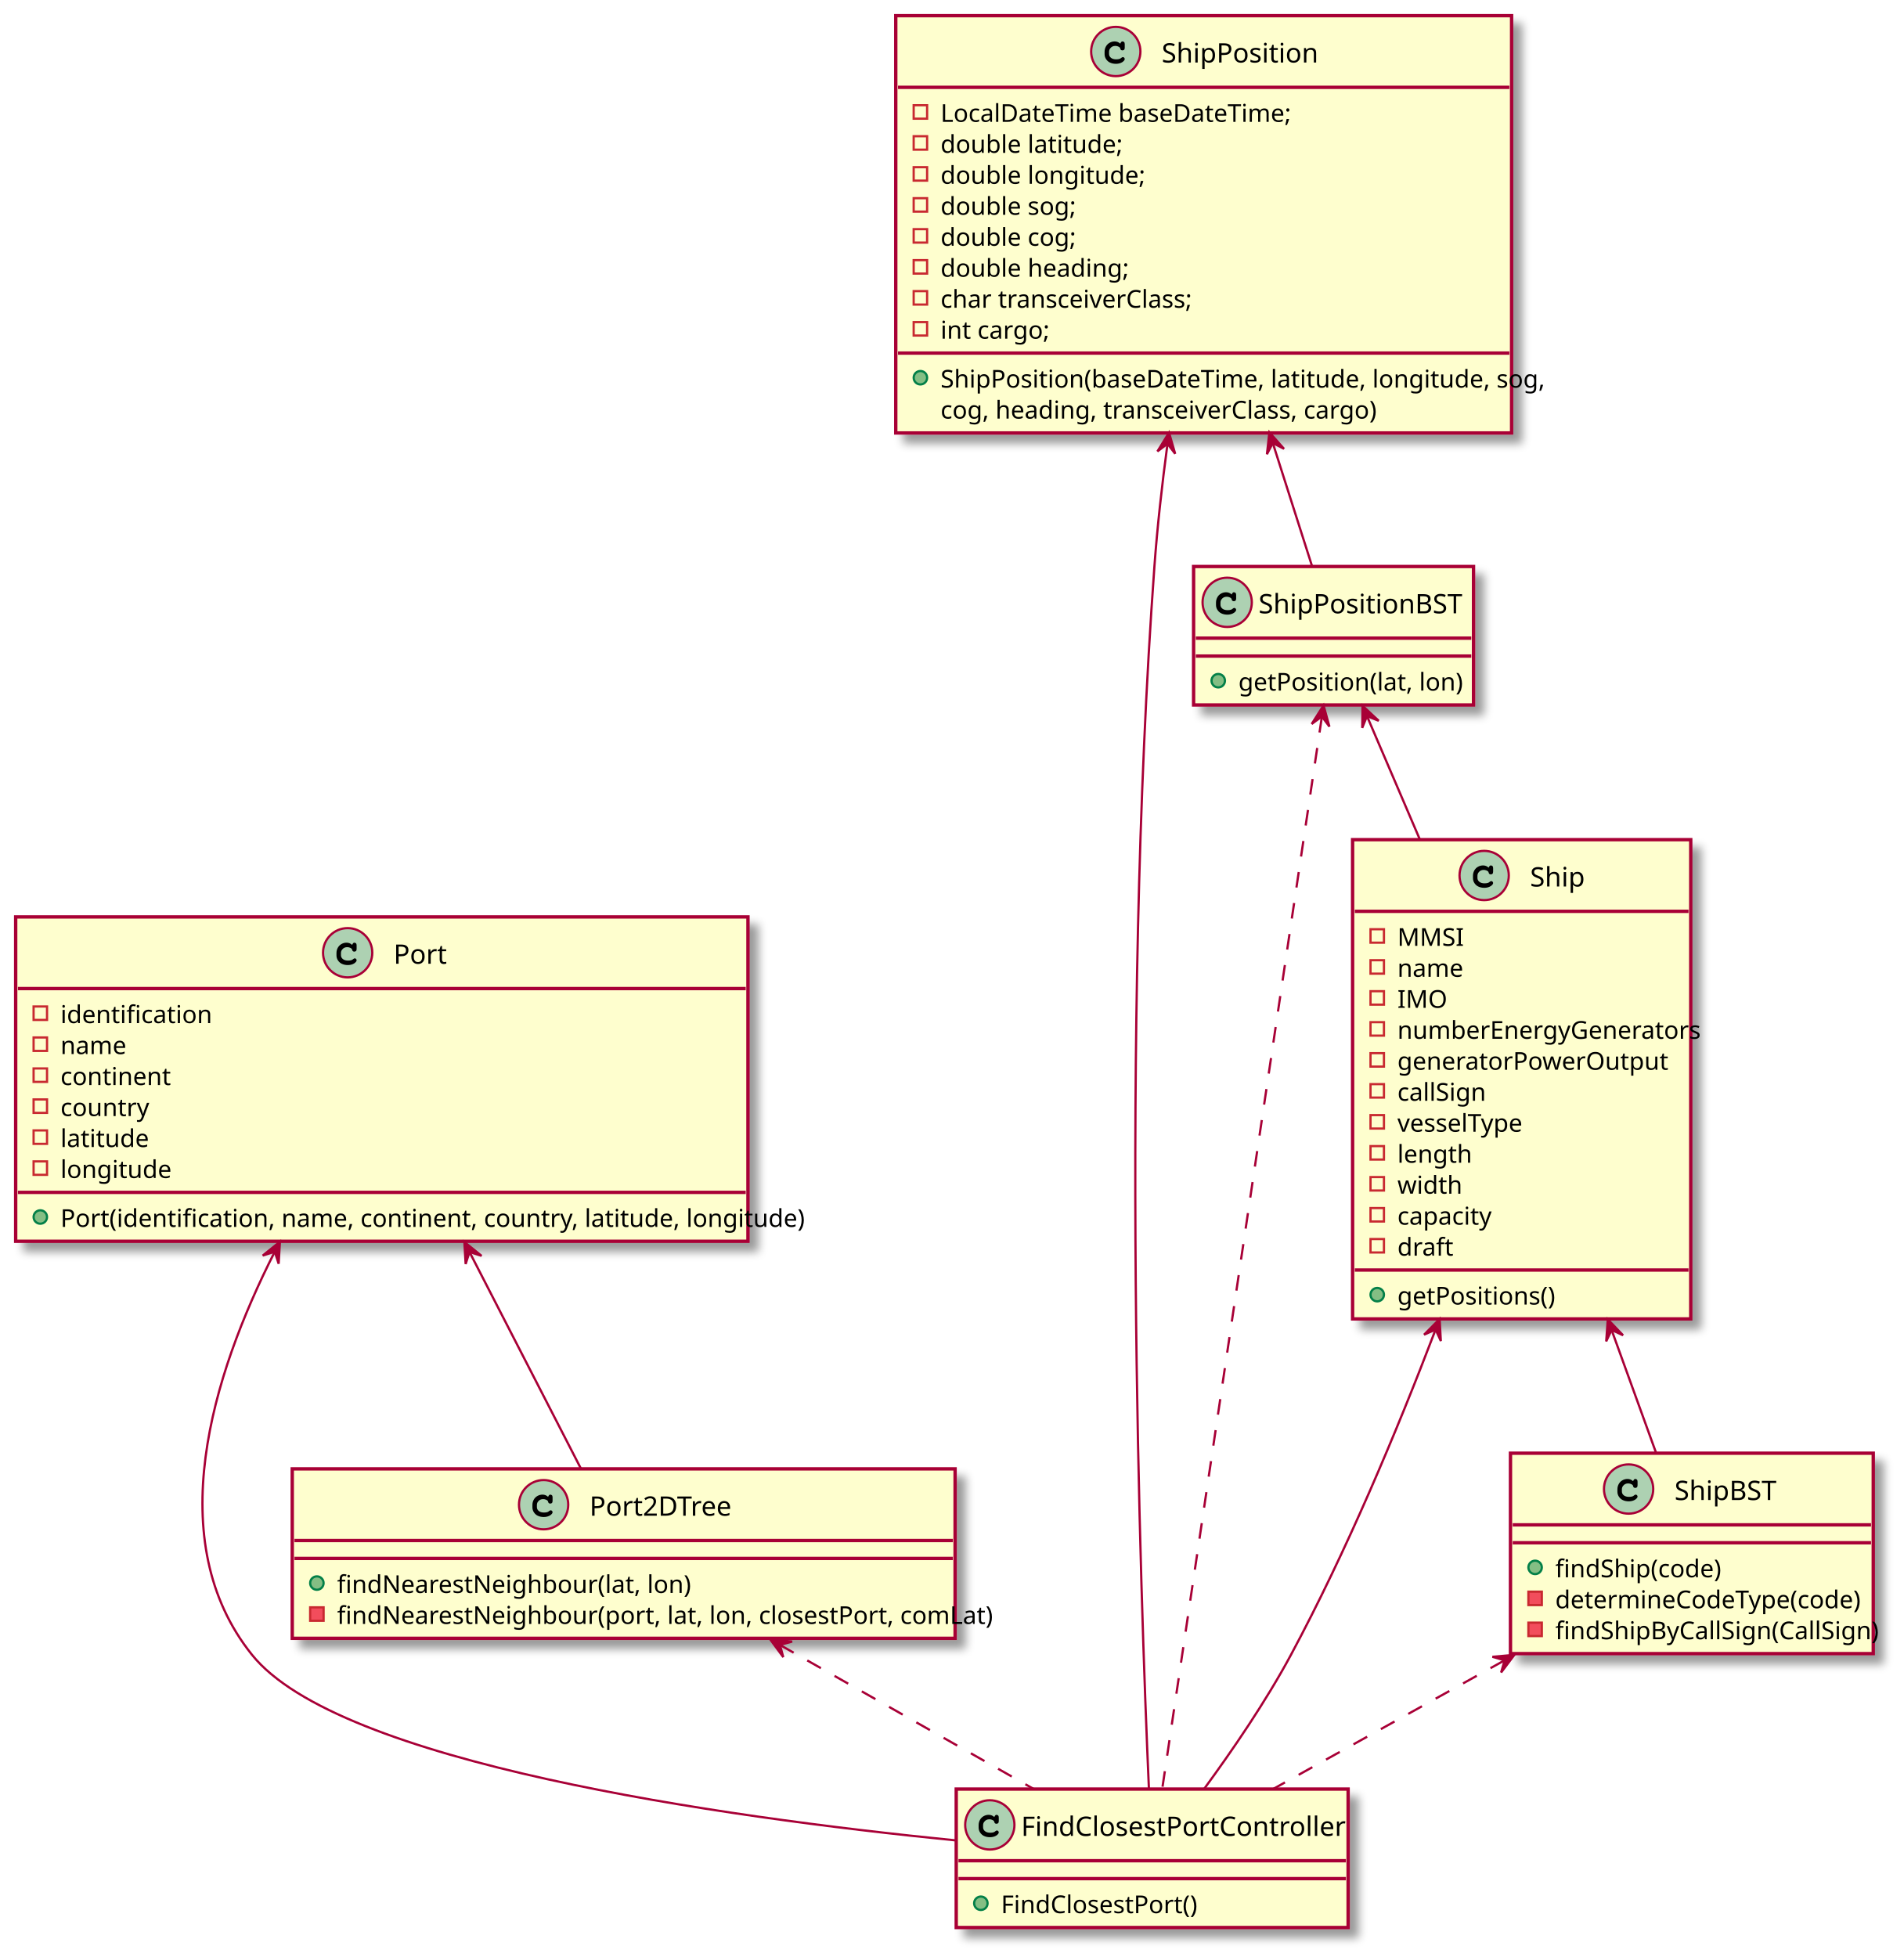
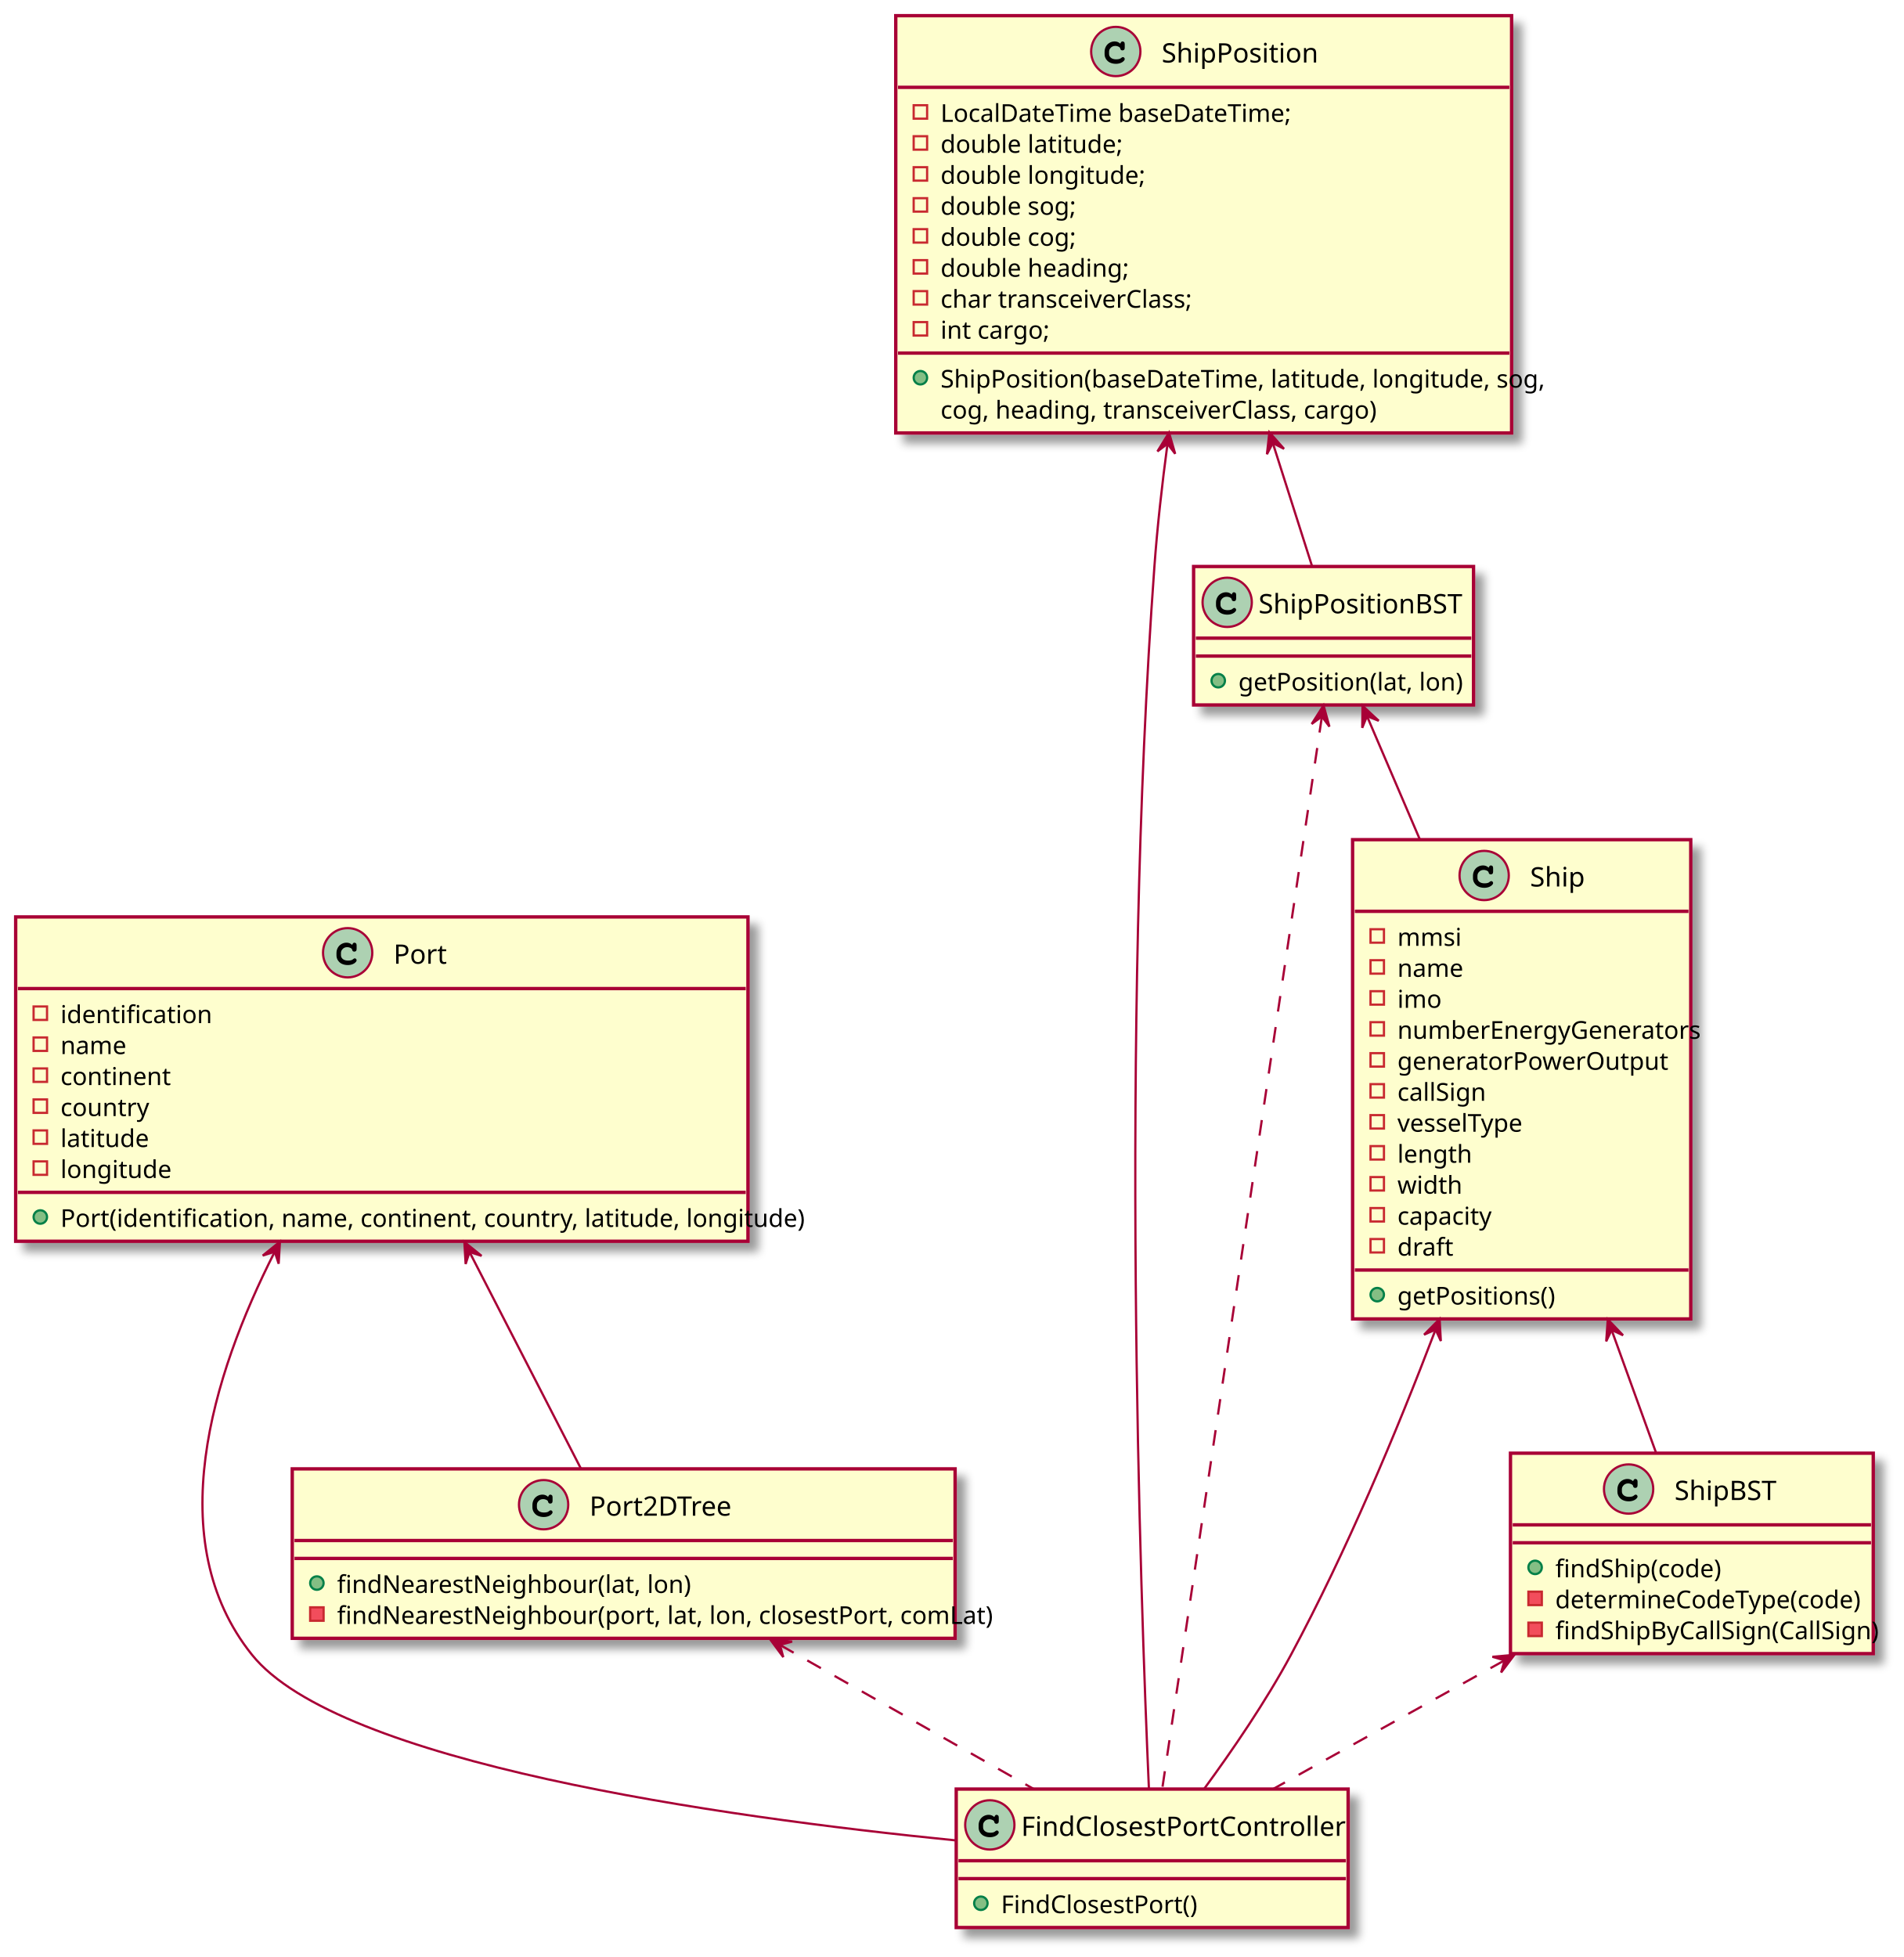
<svg xmlns="http://www.w3.org/2000/svg" contentScriptType="application/ecmascript" contentStyleType="text/css" height="874px" preserveAspectRatio="none" style="width:850px;height:874px;" version="1.1" viewBox="0 0 850 874" width="850px" zoomAndPan="magnify">
  <defs>
    <filter height="300%" id="fc6yc2za3j6zt" width="300%" x="-1" y="-1">
      <feGaussianBlur result="blurOut" stdDeviation="2.0" />
      <feColorMatrix in="blurOut" result="blurOut2" type="matrix" values="0 0 0 0 0 0 0 0 0 0 0 0 0 0 0 0 0 0 .4 0" />
      <feOffset dx="4.0" dy="4.0" in="blurOut2" result="blurOut3" />
      <feBlend in="SourceGraphic" in2="blurOut3" mode="normal" />
    </filter>
  </defs>
  <g>
    <rect codeLine="7" fill="#FEFECE" filter="url(#fc6yc2za3j6zt)" height="61.836" id="FindClosestPortController" style="stroke:#A80036;stroke-width:1.5;" width="175" x="427" y="799" />
    <ellipse cx="442" cy="815" fill="#ADD1B2" rx="11" ry="11" style="stroke:#A80036;stroke-width:1.0;" />
    <path d="M444,811.5 Q444.203,811 444.438,810.75 Q444.672,810.5 444.938,810.5 Q445.406,810.5 445.703,810.781 Q446,811.062 446,811.719 L446,813.281 Q446,813.938 445.719,814.219 Q445.438,814.5 445,814.5 Q444.609,814.5 444.359,814.328 Q444.109,814.156 444,813.703 Q443.953,813.391 443.781,813.219 Q443.469,812.891 442.906,812.703 Q442.344,812.5 441.781,812.5 Q441.078,812.5 440.484,812.781 Q439.906,813.062 439.453,813.688 Q439,814.312 439,815.172 L439,816.094 Q439,817.125 439.844,817.812 Q440.688,818.5 442.188,818.5 Q443.078,818.5 443.703,818.297 Q444.062,818.188 444.469,817.828 Q444.734,817.625 444.875,817.562 Q445.016,817.5 445.188,817.5 Q445.516,817.5 445.75,817.766 Q446,818.016 446,818.375 Q446,818.719 445.656,819.125 Q445.156,819.719 444.359,820.047 Q443.312,820.5 442.031,820.5 Q440.531,820.5 439.328,819.906 Q438.359,819.438 437.672,818.422 Q437,817.406 437,816.203 L437,815.109 Q437,813.859 437.594,812.766 Q438.203,811.672 439.25,811.094 Q440.312,810.5 441.5,810.5 Q442.219,810.5 442.844,810.75 Q443.469,811 444,811.5 Z " fill="#000000" />
    <text fill="#000000" font-family="sans-serif" font-size="12" lengthAdjust="spacing" textLength="143" x="456" y="819.91">FindClosestPortController</text>
    <line style="stroke:#A80036;stroke-width:1.5;" x1="428" x2="601" y1="831" y2="831" />
    <line style="stroke:#A80036;stroke-width:1.5;" x1="428" x2="601" y1="839" y2="839" />
    <ellipse cx="438" cy="850" fill="#84BE84" rx="3" ry="3" style="stroke:#038048;stroke-width:1.0;" />
    <text fill="#000000" font-family="sans-serif" font-size="11" lengthAdjust="spacing" textLength="83" x="447" y="854.419">FindClosestPort()</text>
    <rect codeLine="11" fill="#FEFECE" filter="url(#fc6yc2za3j6zt)" height="144.852" id="Port" style="stroke:#A80036;stroke-width:1.5;" width="327" x="7" y="409.5" />
    <ellipse cx="155.25" cy="425.5" fill="#ADD1B2" rx="11" ry="11" style="stroke:#A80036;stroke-width:1.0;" />
    <path d="M157.25,422 Q157.453,421.5 157.688,421.25 Q157.922,421 158.188,421 Q158.656,421 158.953,421.281 Q159.25,421.562 159.25,422.219 L159.25,423.781 Q159.25,424.438 158.969,424.719 Q158.688,425 158.25,425 Q157.859,425 157.609,424.828 Q157.359,424.656 157.25,424.203 Q157.203,423.891 157.031,423.719 Q156.719,423.391 156.156,423.203 Q155.594,423 155.031,423 Q154.328,423 153.734,423.281 Q153.156,423.562 152.703,424.188 Q152.25,424.812 152.25,425.672 L152.25,426.594 Q152.25,427.625 153.094,428.312 Q153.938,429 155.438,429 Q156.328,429 156.953,428.797 Q157.312,428.688 157.719,428.328 Q157.984,428.125 158.125,428.062 Q158.266,428 158.438,428 Q158.766,428 159,428.266 Q159.25,428.516 159.25,428.875 Q159.25,429.219 158.906,429.625 Q158.406,430.219 157.609,430.547 Q156.562,431 155.281,431 Q153.781,431 152.578,430.406 Q151.609,429.938 150.922,428.922 Q150.25,427.906 150.25,426.703 L150.25,425.609 Q150.25,424.359 150.844,423.266 Q151.453,422.172 152.5,421.594 Q153.562,421 154.75,421 Q155.469,421 156.094,421.25 Q156.719,421.5 157.25,422 Z " fill="#000000" />
    <text fill="#000000" font-family="sans-serif" font-size="12" lengthAdjust="spacing" textLength="22" x="175.75" y="430.41">Port</text>
    <line style="stroke:#A80036;stroke-width:1.5;" x1="8" x2="333" y1="441.5" y2="441.5" />
    <rect fill="none" height="6" style="stroke:#C82930;stroke-width:1.0;" width="6" x="15" y="449.5" />
    <text fill="#000000" font-family="sans-serif" font-size="11" lengthAdjust="spacing" textLength="60" x="27" y="456.919">identification</text>
    <rect fill="none" height="6" style="stroke:#C82930;stroke-width:1.0;" width="6" x="15" y="463.336" />
    <text fill="#000000" font-family="sans-serif" font-size="11" lengthAdjust="spacing" textLength="26" x="27" y="470.755">name</text>
    <rect fill="none" height="6" style="stroke:#C82930;stroke-width:1.0;" width="6" x="15" y="477.172" />
    <text fill="#000000" font-family="sans-serif" font-size="11" lengthAdjust="spacing" textLength="44" x="27" y="484.591">continent</text>
    <rect fill="none" height="6" style="stroke:#C82930;stroke-width:1.0;" width="6" x="15" y="491.008" />
    <text fill="#000000" font-family="sans-serif" font-size="11" lengthAdjust="spacing" textLength="37" x="27" y="498.427">country</text>
    <rect fill="none" height="6" style="stroke:#C82930;stroke-width:1.0;" width="6" x="15" y="504.844" />
    <text fill="#000000" font-family="sans-serif" font-size="11" lengthAdjust="spacing" textLength="34" x="27" y="512.263">latitude</text>
    <rect fill="none" height="6" style="stroke:#C82930;stroke-width:1.0;" width="6" x="15" y="518.68" />
    <text fill="#000000" font-family="sans-serif" font-size="11" lengthAdjust="spacing" textLength="43" x="27" y="526.099">longitude</text>
    <line style="stroke:#A80036;stroke-width:1.5;" x1="8" x2="333" y1="532.516" y2="532.516" />
    <ellipse cx="18" cy="543.516" fill="#84BE84" rx="3" ry="3" style="stroke:#038048;stroke-width:1.0;" />
    <text fill="#000000" font-family="sans-serif" font-size="11" lengthAdjust="spacing" textLength="301" x="27" y="547.935">Port(identification, name, continent, country, latitude, longitude)</text>
    <rect codeLine="21" fill="#FEFECE" filter="url(#fc6yc2za3j6zt)" height="75.672" id="Port2DTree" style="stroke:#A80036;stroke-width:1.5;" width="296" x="130.5" y="656" />
    <ellipse cx="242.75" cy="672" fill="#ADD1B2" rx="11" ry="11" style="stroke:#A80036;stroke-width:1.0;" />
    <path d="M244.75,668.5 Q244.953,668 245.188,667.75 Q245.422,667.5 245.688,667.5 Q246.156,667.5 246.453,667.781 Q246.75,668.062 246.75,668.719 L246.75,670.281 Q246.75,670.938 246.469,671.219 Q246.188,671.5 245.75,671.5 Q245.359,671.5 245.109,671.328 Q244.859,671.156 244.75,670.703 Q244.703,670.391 244.531,670.219 Q244.219,669.891 243.656,669.703 Q243.094,669.5 242.531,669.5 Q241.828,669.5 241.234,669.781 Q240.656,670.062 240.203,670.688 Q239.75,671.312 239.75,672.172 L239.75,673.094 Q239.75,674.125 240.594,674.812 Q241.438,675.5 242.938,675.5 Q243.828,675.5 244.453,675.297 Q244.812,675.188 245.219,674.828 Q245.484,674.625 245.625,674.562 Q245.766,674.5 245.938,674.5 Q246.266,674.5 246.5,674.766 Q246.75,675.016 246.75,675.375 Q246.75,675.719 246.406,676.125 Q245.906,676.719 245.109,677.047 Q244.062,677.5 242.781,677.5 Q241.281,677.5 240.078,676.906 Q239.109,676.438 238.422,675.422 Q237.75,674.406 237.75,673.203 L237.75,672.109 Q237.75,670.859 238.344,669.766 Q238.953,668.672 240,668.094 Q241.062,667.5 242.25,667.5 Q242.969,667.5 243.594,667.75 Q244.219,668 244.75,668.5 Z " fill="#000000" />
    <text fill="#000000" font-family="sans-serif" font-size="12" lengthAdjust="spacing" textLength="63" x="263.25" y="676.91">Port2DTree</text>
    <line style="stroke:#A80036;stroke-width:1.5;" x1="131.5" x2="425.5" y1="688" y2="688" />
    <line style="stroke:#A80036;stroke-width:1.5;" x1="131.5" x2="425.5" y1="696" y2="696" />
    <ellipse cx="141.5" cy="707" fill="#84BE84" rx="3" ry="3" style="stroke:#038048;stroke-width:1.0;" />
    <text fill="#000000" font-family="sans-serif" font-size="11" lengthAdjust="spacing" textLength="144" x="150.5" y="711.419">findNearestNeighbour(lat, lon)</text>
    <rect fill="#F24D5C" height="6" style="stroke:#C82930;stroke-width:1.0;" width="6" x="138.5" y="717.836" />
    <text fill="#000000" font-family="sans-serif" font-size="11" lengthAdjust="spacing" textLength="270" x="150.5" y="725.255">findNearestNeighbour(port, lat, lon, closestPort, comLat)</text>
    <rect codeLine="26" fill="#FEFECE" filter="url(#fc6yc2za3j6zt)" height="61.836" id="ShipPositionBST" style="stroke:#A80036;stroke-width:1.5;" width="125" x="533" y="253" />
    <ellipse cx="548" cy="269" fill="#ADD1B2" rx="11" ry="11" style="stroke:#A80036;stroke-width:1.0;" />
    <path d="M550,265.5 Q550.203,265 550.438,264.75 Q550.672,264.5 550.938,264.5 Q551.406,264.5 551.703,264.781 Q552,265.062 552,265.719 L552,267.281 Q552,267.938 551.719,268.219 Q551.438,268.5 551,268.5 Q550.609,268.5 550.359,268.328 Q550.109,268.156 550,267.703 Q549.953,267.391 549.781,267.219 Q549.469,266.891 548.906,266.703 Q548.344,266.5 547.781,266.5 Q547.078,266.5 546.484,266.781 Q545.906,267.062 545.453,267.688 Q545,268.312 545,269.172 L545,270.094 Q545,271.125 545.844,271.812 Q546.688,272.5 548.188,272.5 Q549.078,272.5 549.703,272.297 Q550.062,272.188 550.469,271.828 Q550.734,271.625 550.875,271.562 Q551.016,271.5 551.188,271.5 Q551.516,271.5 551.75,271.766 Q552,272.016 552,272.375 Q552,272.719 551.656,273.125 Q551.156,273.719 550.359,274.047 Q549.312,274.5 548.031,274.5 Q546.531,274.5 545.328,273.906 Q544.359,273.438 543.672,272.422 Q543,271.406 543,270.203 L543,269.109 Q543,267.859 543.594,266.766 Q544.203,265.672 545.25,265.094 Q546.312,264.5 547.5,264.5 Q548.219,264.5 548.844,264.75 Q549.469,265 550,265.5 Z " fill="#000000" />
    <text fill="#000000" font-family="sans-serif" font-size="12" lengthAdjust="spacing" textLength="93" x="562" y="273.91">ShipPositionBST</text>
    <line style="stroke:#A80036;stroke-width:1.5;" x1="534" x2="657" y1="285" y2="285" />
    <line style="stroke:#A80036;stroke-width:1.5;" x1="534" x2="657" y1="293" y2="293" />
    <ellipse cx="544" cy="304" fill="#84BE84" rx="3" ry="3" style="stroke:#038048;stroke-width:1.0;" />
    <text fill="#000000" font-family="sans-serif" font-size="11" lengthAdjust="spacing" textLength="91" x="553" y="308.419">getPosition(lat, lon)</text>
    <rect codeLine="30" fill="#FEFECE" filter="url(#fc6yc2za3j6zt)" height="186.359" id="ShipPosition" style="stroke:#A80036;stroke-width:1.5;" width="275" x="400" y="7" />
    <ellipse cx="498.25" cy="23" fill="#ADD1B2" rx="11" ry="11" style="stroke:#A80036;stroke-width:1.0;" />
    <path d="M500.25,19.5 Q500.453,19 500.688,18.75 Q500.922,18.5 501.188,18.5 Q501.656,18.5 501.953,18.781 Q502.25,19.062 502.25,19.719 L502.25,21.281 Q502.25,21.938 501.969,22.219 Q501.688,22.5 501.25,22.5 Q500.859,22.5 500.609,22.328 Q500.359,22.156 500.25,21.703 Q500.203,21.391 500.031,21.219 Q499.719,20.891 499.156,20.703 Q498.594,20.5 498.031,20.5 Q497.328,20.5 496.734,20.781 Q496.156,21.062 495.703,21.688 Q495.25,22.312 495.25,23.172 L495.25,24.094 Q495.25,25.125 496.094,25.812 Q496.938,26.5 498.438,26.5 Q499.328,26.5 499.953,26.297 Q500.312,26.188 500.719,25.828 Q500.984,25.625 501.125,25.562 Q501.266,25.5 501.438,25.5 Q501.766,25.5 502,25.766 Q502.25,26.016 502.25,26.375 Q502.25,26.719 501.906,27.125 Q501.406,27.719 500.609,28.047 Q499.562,28.5 498.281,28.5 Q496.781,28.5 495.578,27.906 Q494.609,27.438 493.922,26.422 Q493.25,25.406 493.25,24.203 L493.25,23.109 Q493.25,21.859 493.844,20.766 Q494.453,19.672 495.5,19.094 Q496.562,18.5 497.75,18.5 Q498.469,18.5 499.094,18.75 Q499.719,19 500.25,19.5 Z " fill="#000000" />
    <text fill="#000000" font-family="sans-serif" font-size="12" lengthAdjust="spacing" textLength="70" x="518.75" y="27.91">ShipPosition</text>
    <line style="stroke:#A80036;stroke-width:1.5;" x1="401" x2="674" y1="39" y2="39" />
    <rect fill="none" height="6" style="stroke:#C82930;stroke-width:1.0;" width="6" x="408" y="47" />
    <text fill="#000000" font-family="sans-serif" font-size="11" lengthAdjust="spacing" textLength="144" x="420" y="54.419">LocalDateTime baseDateTime;</text>
    <rect fill="none" height="6" style="stroke:#C82930;stroke-width:1.0;" width="6" x="408" y="60.836" />
    <text fill="#000000" font-family="sans-serif" font-size="11" lengthAdjust="spacing" textLength="72" x="420" y="68.255">double latitude;</text>
    <rect fill="none" height="6" style="stroke:#C82930;stroke-width:1.0;" width="6" x="408" y="74.672" />
    <text fill="#000000" font-family="sans-serif" font-size="11" lengthAdjust="spacing" textLength="81" x="420" y="82.091">double longitude;</text>
    <rect fill="none" height="6" style="stroke:#C82930;stroke-width:1.0;" width="6" x="408" y="88.508" />
    <text fill="#000000" font-family="sans-serif" font-size="11" lengthAdjust="spacing" textLength="56" x="420" y="95.927">double sog;</text>
    <rect fill="none" height="6" style="stroke:#C82930;stroke-width:1.0;" width="6" x="408" y="102.344" />
    <text fill="#000000" font-family="sans-serif" font-size="11" lengthAdjust="spacing" textLength="56" x="420" y="109.763">double cog;</text>
    <rect fill="none" height="6" style="stroke:#C82930;stroke-width:1.0;" width="6" x="408" y="116.18" />
    <text fill="#000000" font-family="sans-serif" font-size="11" lengthAdjust="spacing" textLength="76" x="420" y="123.599">double heading;</text>
    <rect fill="none" height="6" style="stroke:#C82930;stroke-width:1.0;" width="6" x="408" y="130.016" />
    <text fill="#000000" font-family="sans-serif" font-size="11" lengthAdjust="spacing" textLength="110" x="420" y="137.435">char transceiverClass;</text>
    <rect fill="none" height="6" style="stroke:#C82930;stroke-width:1.0;" width="6" x="408" y="143.852" />
    <text fill="#000000" font-family="sans-serif" font-size="11" lengthAdjust="spacing" textLength="45" x="420" y="151.27">int cargo;</text>
    <line style="stroke:#A80036;stroke-width:1.5;" x1="401" x2="674" y1="157.688" y2="157.688" />
    <ellipse cx="411" cy="168.688" fill="#84BE84" rx="3" ry="3" style="stroke:#038048;stroke-width:1.0;" />
    <text fill="#000000" font-family="sans-serif" font-size="11" lengthAdjust="spacing" textLength="246" x="420" y="173.106">ShipPosition(baseDateTime, latitude, longitude, sog,</text>
    <text fill="#000000" font-family="sans-serif" font-size="11" lengthAdjust="spacing" textLength="188" x="420" y="186.942">cog, heading, transceiverClass, cargo)</text>
    <rect codeLine="42" fill="#FEFECE" filter="url(#fc6yc2za3j6zt)" height="89.508" id="ShipBST" style="stroke:#A80036;stroke-width:1.5;" width="162" x="674.5" y="649" />
    <ellipse cx="727.25" cy="665" fill="#ADD1B2" rx="11" ry="11" style="stroke:#A80036;stroke-width:1.0;" />
    <path d="M729.25,661.5 Q729.453,661 729.688,660.75 Q729.922,660.5 730.188,660.5 Q730.656,660.5 730.953,660.781 Q731.25,661.062 731.25,661.719 L731.25,663.281 Q731.25,663.938 730.969,664.219 Q730.688,664.5 730.25,664.5 Q729.859,664.5 729.609,664.328 Q729.359,664.156 729.25,663.703 Q729.203,663.391 729.031,663.219 Q728.719,662.891 728.156,662.703 Q727.594,662.5 727.031,662.5 Q726.328,662.5 725.734,662.781 Q725.156,663.062 724.703,663.688 Q724.25,664.312 724.25,665.172 L724.25,666.094 Q724.25,667.125 725.094,667.812 Q725.938,668.5 727.438,668.5 Q728.328,668.5 728.953,668.297 Q729.312,668.188 729.719,667.828 Q729.984,667.625 730.125,667.562 Q730.266,667.5 730.438,667.5 Q730.766,667.5 731,667.766 Q731.25,668.016 731.25,668.375 Q731.25,668.719 730.906,669.125 Q730.406,669.719 729.609,670.047 Q728.562,670.5 727.281,670.5 Q725.781,670.5 724.578,669.906 Q723.609,669.438 722.922,668.422 Q722.25,667.406 722.25,666.203 L722.25,665.109 Q722.25,663.859 722.844,662.766 Q723.453,661.672 724.5,661.094 Q725.562,660.5 726.75,660.5 Q727.469,660.5 728.094,660.75 Q728.719,661 729.25,661.5 Z " fill="#000000" />
    <text fill="#000000" font-family="sans-serif" font-size="12" lengthAdjust="spacing" textLength="48" x="747.75" y="669.91">ShipBST</text>
    <line style="stroke:#A80036;stroke-width:1.5;" x1="675.5" x2="835.5" y1="681" y2="681" />
    <line style="stroke:#A80036;stroke-width:1.5;" x1="675.5" x2="835.5" y1="689" y2="689" />
    <ellipse cx="685.5" cy="700" fill="#84BE84" rx="3" ry="3" style="stroke:#038048;stroke-width:1.0;" />
    <text fill="#000000" font-family="sans-serif" font-size="11" lengthAdjust="spacing" textLength="71" x="694.5" y="704.419">findShip(code)</text>
    <rect fill="#F24D5C" height="6" style="stroke:#C82930;stroke-width:1.0;" width="6" x="682.5" y="710.836" />
    <text fill="#000000" font-family="sans-serif" font-size="11" lengthAdjust="spacing" textLength="128" x="694.5" y="718.255">determineCodeType(code)</text>
    <rect fill="#F24D5C" height="6" style="stroke:#C82930;stroke-width:1.0;" width="6" x="682.5" y="724.672" />
    <text fill="#000000" font-family="sans-serif" font-size="11" lengthAdjust="spacing" textLength="136" x="694.5" y="732.091">findShipByCallSign(CallSign)</text>
    <rect codeLine="48" fill="#FEFECE" filter="url(#fc6yc2za3j6zt)" height="214.031" id="Ship" style="stroke:#A80036;stroke-width:1.5;" width="151" x="604" y="375" />
    <ellipse cx="662.75" cy="391" fill="#ADD1B2" rx="11" ry="11" style="stroke:#A80036;stroke-width:1.0;" />
    <path d="M664.75,387.5 Q664.953,387 665.188,386.75 Q665.422,386.5 665.688,386.5 Q666.156,386.5 666.453,386.781 Q666.75,387.062 666.75,387.719 L666.75,389.281 Q666.75,389.938 666.469,390.219 Q666.188,390.5 665.75,390.5 Q665.359,390.5 665.109,390.328 Q664.859,390.156 664.75,389.703 Q664.703,389.391 664.531,389.219 Q664.219,388.891 663.656,388.703 Q663.094,388.5 662.531,388.5 Q661.828,388.5 661.234,388.781 Q660.656,389.062 660.203,389.688 Q659.75,390.312 659.75,391.172 L659.75,392.094 Q659.75,393.125 660.594,393.812 Q661.438,394.5 662.938,394.5 Q663.828,394.5 664.453,394.297 Q664.812,394.188 665.219,393.828 Q665.484,393.625 665.625,393.562 Q665.766,393.5 665.938,393.5 Q666.266,393.5 666.5,393.766 Q666.75,394.016 666.75,394.375 Q666.75,394.719 666.406,395.125 Q665.906,395.719 665.109,396.047 Q664.062,396.5 662.781,396.5 Q661.281,396.5 660.078,395.906 Q659.109,395.438 658.422,394.422 Q657.75,393.406 657.75,392.203 L657.75,391.109 Q657.75,389.859 658.344,388.766 Q658.953,387.672 660,387.094 Q661.062,386.5 662.25,386.5 Q662.969,386.5 663.594,386.75 Q664.219,387 664.75,387.5 Z " fill="#000000" />
    <text fill="#000000" font-family="sans-serif" font-size="12" lengthAdjust="spacing" textLength="25" x="683.25" y="395.91">Ship</text>
    <line style="stroke:#A80036;stroke-width:1.5;" x1="605" x2="754" y1="407" y2="407" />
    <rect fill="none" height="6" style="stroke:#C82930;stroke-width:1.0;" width="6" x="612" y="415" />
-     <text fill="#000000" font-family="sans-serif" font-size="11" lengthAdjust="spacing" textLength="25" x="624" y="422.419">MMSI</text>
+     <text fill="#000000" font-family="sans-serif" font-size="11" lengthAdjust="spacing" textLength="25" x="624" y="422.419">mmsi</text>
    <rect fill="none" height="6" style="stroke:#C82930;stroke-width:1.0;" width="6" x="612" y="428.836" />
    <text fill="#000000" font-family="sans-serif" font-size="11" lengthAdjust="spacing" textLength="26" x="624" y="436.255">name</text>
    <rect fill="none" height="6" style="stroke:#C82930;stroke-width:1.0;" width="6" x="612" y="442.672" />
-     <text fill="#000000" font-family="sans-serif" font-size="11" lengthAdjust="spacing" textLength="18" x="624" y="450.091">IMO</text>
+     <text fill="#000000" font-family="sans-serif" font-size="11" lengthAdjust="spacing" textLength="18" x="624" y="450.091">imo</text>
    <rect fill="none" height="6" style="stroke:#C82930;stroke-width:1.0;" width="6" x="612" y="456.508" />
    <text fill="#000000" font-family="sans-serif" font-size="11" lengthAdjust="spacing" textLength="125" x="624" y="463.927">numberEnergyGenerators</text>
    <rect fill="none" height="6" style="stroke:#C82930;stroke-width:1.0;" width="6" x="612" y="470.344" />
    <text fill="#000000" font-family="sans-serif" font-size="11" lengthAdjust="spacing" textLength="111" x="624" y="477.763">generatorPowerOutput</text>
    <rect fill="none" height="6" style="stroke:#C82930;stroke-width:1.0;" width="6" x="612" y="484.18" />
    <text fill="#000000" font-family="sans-serif" font-size="11" lengthAdjust="spacing" textLength="37" x="624" y="491.599">callSign</text>
    <rect fill="none" height="6" style="stroke:#C82930;stroke-width:1.0;" width="6" x="612" y="498.016" />
    <text fill="#000000" font-family="sans-serif" font-size="11" lengthAdjust="spacing" textLength="56" x="624" y="505.435">vesselType</text>
    <rect fill="none" height="6" style="stroke:#C82930;stroke-width:1.0;" width="6" x="612" y="511.852" />
    <text fill="#000000" font-family="sans-serif" font-size="11" lengthAdjust="spacing" textLength="29" x="624" y="519.27">length</text>
    <rect fill="none" height="6" style="stroke:#C82930;stroke-width:1.0;" width="6" x="612" y="525.688" />
    <text fill="#000000" font-family="sans-serif" font-size="11" lengthAdjust="spacing" textLength="27" x="624" y="533.106">width</text>
    <rect fill="none" height="6" style="stroke:#C82930;stroke-width:1.0;" width="6" x="612" y="539.523" />
    <text fill="#000000" font-family="sans-serif" font-size="11" lengthAdjust="spacing" textLength="41" x="624" y="546.942">capacity</text>
    <rect fill="none" height="6" style="stroke:#C82930;stroke-width:1.0;" width="6" x="612" y="553.359" />
    <text fill="#000000" font-family="sans-serif" font-size="11" lengthAdjust="spacing" textLength="23" x="624" y="560.778">draft</text>
    <line style="stroke:#A80036;stroke-width:1.5;" x1="605" x2="754" y1="567.195" y2="567.195" />
    <ellipse cx="615" cy="578.195" fill="#84BE84" rx="3" ry="3" style="stroke:#038048;stroke-width:1.0;" />
    <text fill="#000000" font-family="sans-serif" font-size="11" lengthAdjust="spacing" textLength="66" x="624" y="582.614">getPositions()</text>
    <path codeLine="64" d="M348.31,734.64 C384.59,755.24 428.21,780.01 461.66,799 " fill="none" id="Port2DTree-backto-FindClosestPortController" style="stroke:#A80036;stroke-width:1.0;stroke-dasharray:7.0,7.0;" />
    <polygon fill="#A80036" points="343.93,732.15,349.774,740.078,348.276,734.623,353.731,733.125,343.93,732.15" style="stroke:#A80036;stroke-width:1.0;" />
    <path codeLine="65" d="M671.68,741.61 C637.52,760.6 599.02,782.01 568.67,798.88 " fill="none" id="ShipBST-backto-FindClosestPortController" style="stroke:#A80036;stroke-width:1.0;stroke-dasharray:7.0,7.0;" />
    <polygon fill="#A80036" points="676.25,739.06,666.44,739.934,671.879,741.488,670.325,746.927,676.25,739.06" style="stroke:#A80036;stroke-width:1.0;" />
    <path codeLine="66" d="M590.26,320.21 C575.36,420.27 532.95,705.08 519.01,798.74 " fill="none" id="ShipPositionBST-backto-FindClosestPortController" style="stroke:#A80036;stroke-width:1.0;stroke-dasharray:7.0,7.0;" />
    <polygon fill="#A80036" points="591.03,315.02,585.737,323.326,590.287,319.964,593.648,324.514,591.03,315.02" style="stroke:#A80036;stroke-width:1.0;" />
    <path codeLine="67" d="M122.61,559.18 C94.55,614.49 71.84,688.23 112.5,739 C151.12,787.22 320.67,811.34 426.86,821.93 " fill="none" id="Port-backto-FindClosestPortController" style="stroke:#A80036;stroke-width:1.0;" />
    <polygon fill="#A80036" points="124.99,554.56,117.316,560.733,122.703,559.006,124.43,564.393,124.99,554.56" style="stroke:#A80036;stroke-width:1.0;" />
    <path codeLine="68" d="M521.33,198.3 C518.91,216.43 516.79,235.26 515.5,253 C500.31,461.45 509.26,713.45 513.05,798.96 " fill="none" id="ShipPosition-backto-FindClosestPortController" style="stroke:#A80036;stroke-width:1.0;" />
    <polygon fill="#A80036" points="522.02,193.21,516.848,201.592,521.349,198.165,524.776,202.665,522.02,193.21" style="stroke:#A80036;stroke-width:1.0;" />
    <path codeLine="69" d="M641.06,593.78 C623.55,639.75 601.21,692.99 576.5,739 C565.28,759.89 550.23,781.84 537.77,798.83 " fill="none" id="Ship-backto-FindClosestPortController" style="stroke:#A80036;stroke-width:1.0;" />
    <polygon fill="#A80036" points="642.85,589.07,635.919,596.067,641.077,593.745,643.399,598.904,642.85,589.07" style="stroke:#A80036;stroke-width:1.0;" />
    <path codeLine="70" d="M209.84,559.49 C226.72,592.31 245.66,629.15 259.37,655.81 " fill="none" id="Port-backto-Port2DTree" style="stroke:#A80036;stroke-width:1.0;" />
    <polygon fill="#A80036" points="207.37,554.68,207.93,564.513,209.657,559.126,215.044,560.853,207.37,554.68" style="stroke:#A80036;stroke-width:1.0;" />
    <path codeLine="71" d="M719.73,594.16 C726.75,613.55 733.66,632.65 739.51,648.82 " fill="none" id="Ship-backto-ShipBST" style="stroke:#A80036;stroke-width:1.0;" />
    <polygon fill="#A80036" points="717.95,589.23,717.25,599.054,719.651,593.932,724.773,596.333,717.95,589.23" style="stroke:#A80036;stroke-width:1.0;" />
    <path codeLine="72" d="M610.48,319.94 C617.21,335.65 625.54,355.1 634.07,375 " fill="none" id="ShipPositionBST-backto-Ship" style="stroke:#A80036;stroke-width:1.0;" />
    <polygon fill="#A80036" points="608.44,315.2,608.309,325.048,610.41,319.796,615.662,321.897,608.44,315.2" style="stroke:#A80036;stroke-width:1.0;" />
    <path codeLine="73" d="M568.38,197.89 C574.77,217.94 581.03,237.6 585.93,252.96 " fill="none" id="ShipPosition-backto-ShipPositionBST" style="stroke:#A80036;stroke-width:1.0;" />
    <polygon fill="#A80036" points="566.84,193.07,565.75,202.858,568.352,197.836,573.375,200.438,566.84,193.07" style="stroke:#A80036;stroke-width:1.0;" />
  </g>
</svg>
